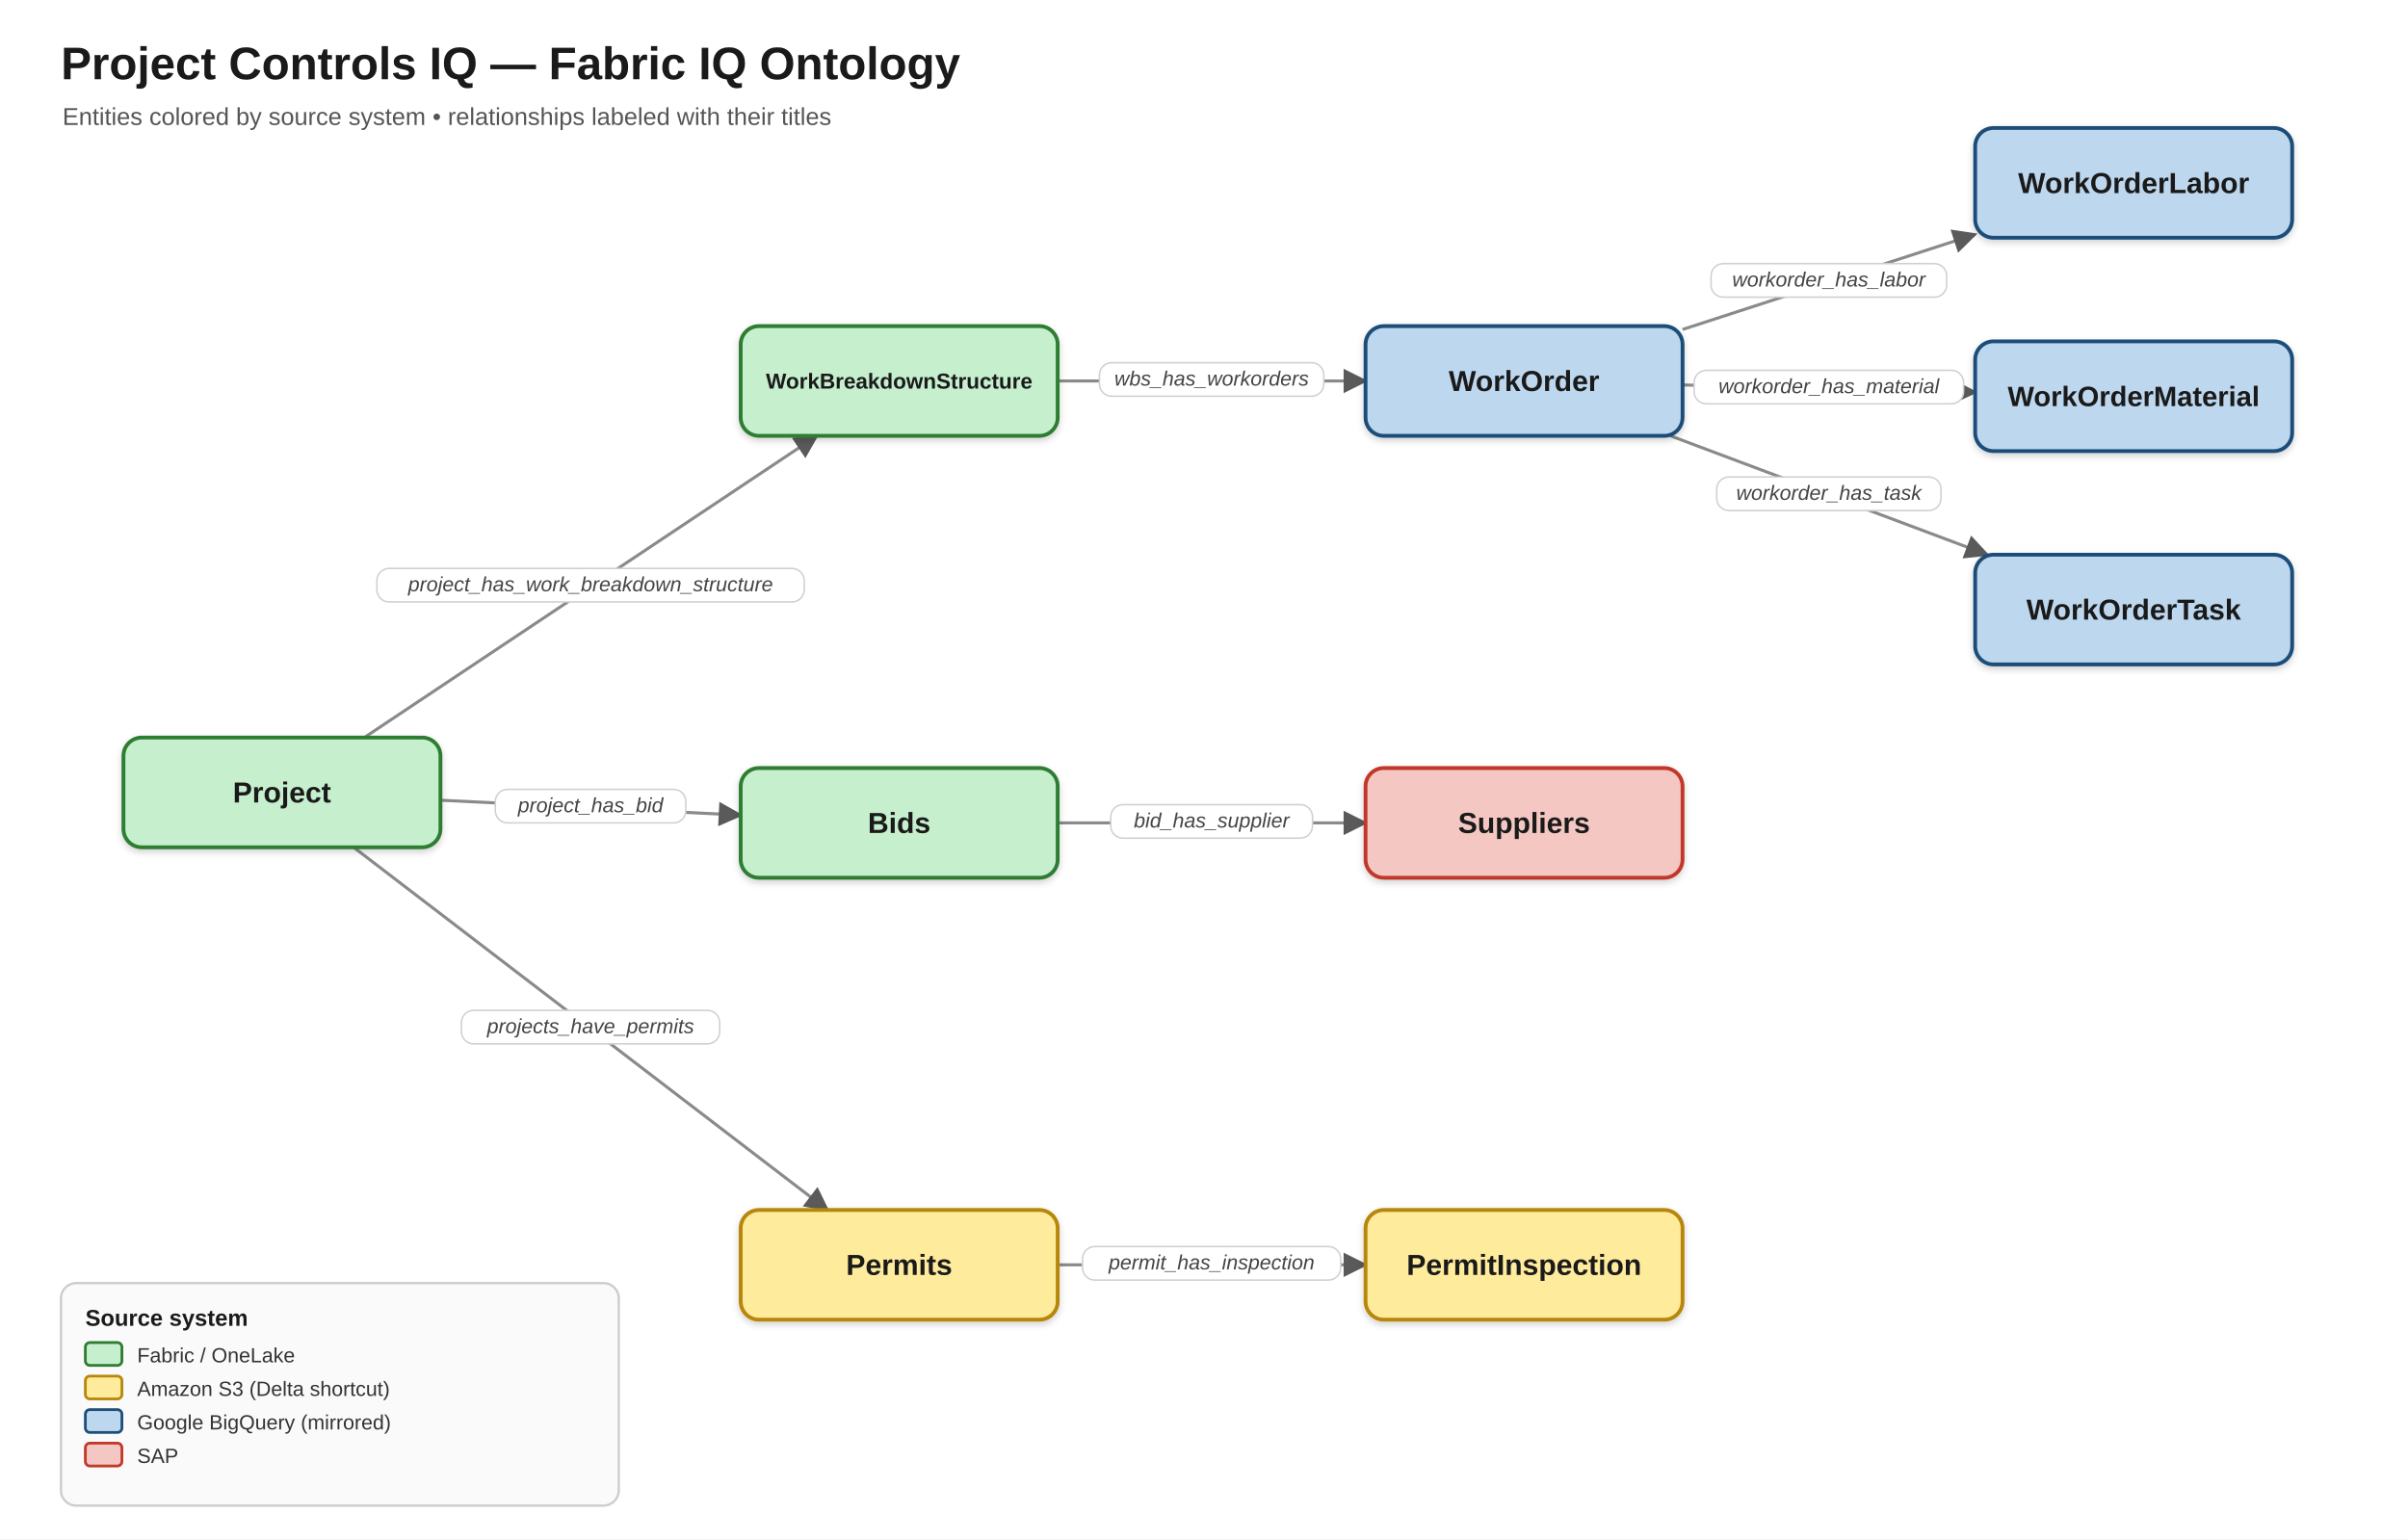
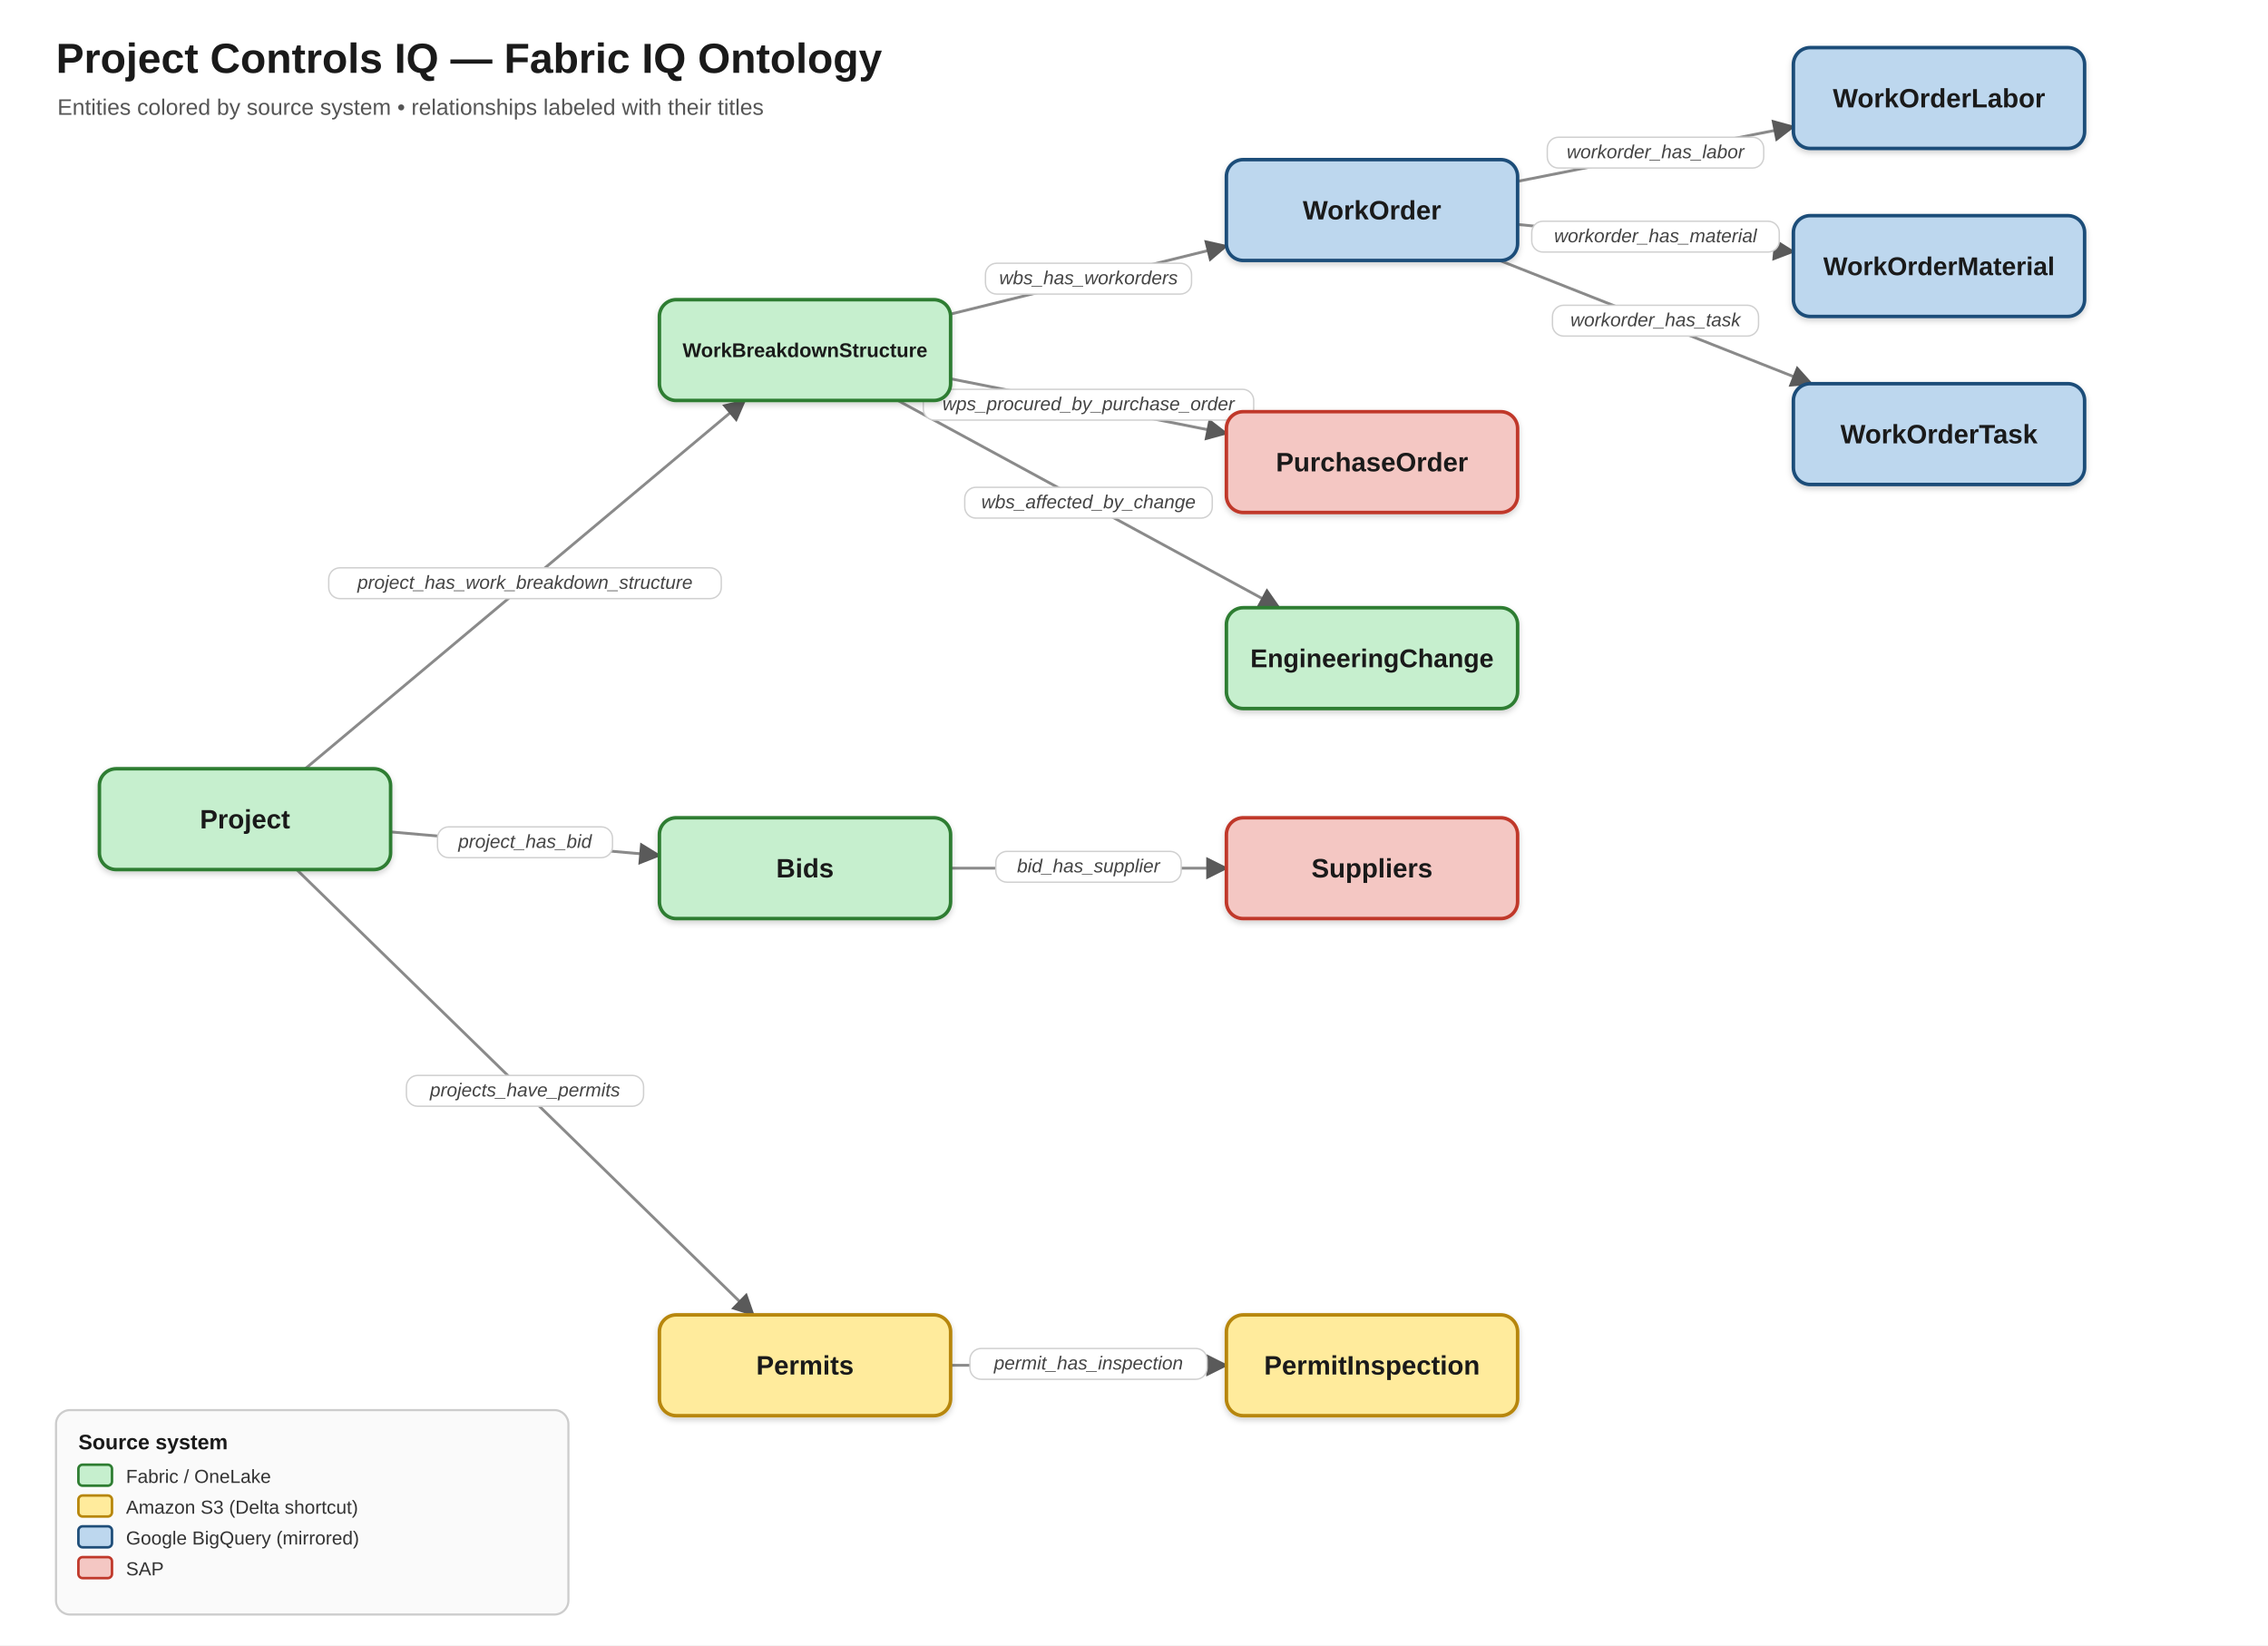
- <svg xmlns="http://www.w3.org/2000/svg" width="1580" height="1010" viewBox="0 0 1580 1010" font-family="Segoe UI, Arial, sans-serif">
-   <rect x="0" y="0" width="1580" height="1010" fill="#ffffff" />
+ <svg xmlns="http://www.w3.org/2000/svg" width="1620" height="1175" viewBox="0 0 1620 1175" font-family="Segoe UI, Arial, sans-serif">
+   <rect x="0" y="0" width="1620" height="1175" fill="#ffffff" />
  <defs>
    <marker id="arrow" viewBox="0 0 10 10" refX="9" refY="5" markerWidth="8" markerHeight="8" orient="auto-start-reverse">
      <path d="M0,0 L10,5 L0,10 z" fill="#5a5a5a" />
    </marker>
    <filter id="shadow" x="-20%" y="-20%" width="140%" height="140%">
      <feDropShadow dx="0" dy="2" stdDeviation="2.2" flood-color="#000" flood-opacity="0.18" />
    </filter>
  </defs>
  <text x="40" y="52" font-size="30" font-weight="700" fill="#1a1a1a">Project Controls IQ — Fabric IQ Ontology</text>
  <text x="41" y="82" font-size="16" fill="#555">Entities colored by source system • relationships labeled with their titles</text>
-   <path d="M239.0,484.0 L536.0,286.0" fill="none" stroke="#8a8a8a" stroke-width="2" marker-end="url(#arrow)" />
-   <path d="M289.0,525.1 L486.0,534.9" fill="none" stroke="#8a8a8a" stroke-width="2" marker-end="url(#arrow)" />
-   <path d="M232.0,556.0 L543.0,794.0" fill="none" stroke="#8a8a8a" stroke-width="2" marker-end="url(#arrow)" />
-   <path d="M694.0,250.0 L896.0,250.0" fill="none" stroke="#8a8a8a" stroke-width="2" marker-end="url(#arrow)" />
-   <path d="M1104.0,216.2 L1296.0,153.8" fill="none" stroke="#8a8a8a" stroke-width="2" marker-end="url(#arrow)" />
-   <path d="M1104.0,252.6 L1296.0,257.4" fill="none" stroke="#8a8a8a" stroke-width="2" marker-end="url(#arrow)" />
-   <path d="M1096.0,286.0 L1304.0,364.0" fill="none" stroke="#8a8a8a" stroke-width="2" marker-end="url(#arrow)" />
-   <path d="M694.0,540.0 L896.0,540.0" fill="none" stroke="#8a8a8a" stroke-width="2" marker-end="url(#arrow)" />
-   <path d="M694.0,830.0 L896.0,830.0" fill="none" stroke="#8a8a8a" stroke-width="2" marker-end="url(#arrow)" />
+   <path d="M218.0,549.0 L532.0,286.0" fill="none" stroke="#8a8a8a" stroke-width="2" marker-end="url(#arrow)" />
+   <path d="M279.0,594.1 L471.0,610.9" fill="none" stroke="#8a8a8a" stroke-width="2" marker-end="url(#arrow)" />
+   <path d="M211.9,621.0 L538.1,939.0" fill="none" stroke="#8a8a8a" stroke-width="2" marker-end="url(#arrow)" />
+   <path d="M679.0,224.3 L876.0,175.7" fill="none" stroke="#8a8a8a" stroke-width="2" marker-end="url(#arrow)" />
+   <path d="M679.0,270.5 L876.0,309.5" fill="none" stroke="#8a8a8a" stroke-width="2" marker-end="url(#arrow)" />
+   <path d="M641.3,286.0 L913.7,434.0" fill="none" stroke="#8a8a8a" stroke-width="2" marker-end="url(#arrow)" />
+   <path d="M1084.0,129.5 L1281.0,90.5" fill="none" stroke="#8a8a8a" stroke-width="2" marker-end="url(#arrow)" />
+   <path d="M1084.0,160.3 L1281.0,179.7" fill="none" stroke="#8a8a8a" stroke-width="2" marker-end="url(#arrow)" />
+   <path d="M1071.1,186.0 L1293.9,274.0" fill="none" stroke="#8a8a8a" stroke-width="2" marker-end="url(#arrow)" />
+   <path d="M679.0,620.0 L876.0,620.0" fill="none" stroke="#8a8a8a" stroke-width="2" marker-end="url(#arrow)" />
+   <path d="M679.0,975.0 L876.0,975.0" fill="none" stroke="#8a8a8a" stroke-width="2" marker-end="url(#arrow)" />
  <g>
-     <rect x="247.3" y="373.0" width="280.4" height="22" rx="8" fill="#ffffff" stroke="#d0d0d0" stroke-width="1" />
-     <text x="387.5" y="388.0" font-size="13.5" font-style="italic" text-anchor="middle" fill="#444">project_has_work_breakdown_structure</text>
+     <rect x="234.8" y="405.5" width="280.4" height="22" rx="8" fill="#ffffff" stroke="#d0d0d0" stroke-width="1" />
+     <text x="375.0" y="420.5" font-size="13.5" font-style="italic" text-anchor="middle" fill="#444">project_has_work_breakdown_structure</text>
  </g>
  <g>
-     <rect x="325.0" y="518.0" width="125.0" height="22" rx="8" fill="#ffffff" stroke="#d0d0d0" stroke-width="1" />
-     <text x="387.5" y="533.0" font-size="13.5" font-style="italic" text-anchor="middle" fill="#444">project_has_bid</text>
+     <rect x="312.5" y="590.5" width="125.0" height="22" rx="8" fill="#ffffff" stroke="#d0d0d0" stroke-width="1" />
+     <text x="375.0" y="605.5" font-size="13.5" font-style="italic" text-anchor="middle" fill="#444">project_has_bid</text>
  </g>
  <g>
-     <rect x="302.8" y="663.0" width="169.4" height="22" rx="8" fill="#ffffff" stroke="#d0d0d0" stroke-width="1" />
-     <text x="387.5" y="678.0" font-size="13.5" font-style="italic" text-anchor="middle" fill="#444">projects_have_permits</text>
+     <rect x="290.3" y="768.0" width="169.4" height="22" rx="8" fill="#ffffff" stroke="#d0d0d0" stroke-width="1" />
+     <text x="375.0" y="783.0" font-size="13.5" font-style="italic" text-anchor="middle" fill="#444">projects_have_permits</text>
  </g>
  <g>
-     <rect x="721.4" y="238.0" width="147.2" height="22" rx="8" fill="#ffffff" stroke="#d0d0d0" stroke-width="1" />
-     <text x="795.0" y="253.0" font-size="13.5" font-style="italic" text-anchor="middle" fill="#444">wbs_has_workorders</text>
+     <rect x="703.9" y="188.0" width="147.2" height="22" rx="8" fill="#ffffff" stroke="#d0d0d0" stroke-width="1" />
+     <text x="777.5" y="203.0" font-size="13.5" font-style="italic" text-anchor="middle" fill="#444">wbs_has_workorders</text>
  </g>
  <g>
-     <rect x="1122.7" y="173.0" width="154.6" height="22" rx="8" fill="#ffffff" stroke="#d0d0d0" stroke-width="1" />
-     <text x="1200.0" y="188.0" font-size="13.5" font-style="italic" text-anchor="middle" fill="#444">workorder_has_labor</text>
+     <rect x="659.5" y="278.0" width="236.0" height="22" rx="8" fill="#ffffff" stroke="#d0d0d0" stroke-width="1" />
+     <text x="777.5" y="293.0" font-size="13.5" font-style="italic" text-anchor="middle" fill="#444">wps_procured_by_purchase_order</text>
  </g>
  <g>
-     <rect x="1111.6" y="243.0" width="176.8" height="22" rx="8" fill="#ffffff" stroke="#d0d0d0" stroke-width="1" />
-     <text x="1200.0" y="258.0" font-size="13.5" font-style="italic" text-anchor="middle" fill="#444">workorder_has_material</text>
+     <rect x="689.1" y="348.0" width="176.8" height="22" rx="8" fill="#ffffff" stroke="#d0d0d0" stroke-width="1" />
+     <text x="777.5" y="363.0" font-size="13.5" font-style="italic" text-anchor="middle" fill="#444">wbs_affected_by_change</text>
  </g>
  <g>
-     <rect x="1126.4" y="313.0" width="147.2" height="22" rx="8" fill="#ffffff" stroke="#d0d0d0" stroke-width="1" />
-     <text x="1200.0" y="328.0" font-size="13.5" font-style="italic" text-anchor="middle" fill="#444">workorder_has_task</text>
+     <rect x="1105.2" y="98.0" width="154.6" height="22" rx="8" fill="#ffffff" stroke="#d0d0d0" stroke-width="1" />
+     <text x="1182.5" y="113.0" font-size="13.5" font-style="italic" text-anchor="middle" fill="#444">workorder_has_labor</text>
  </g>
  <g>
-     <rect x="728.8" y="528.0" width="132.4" height="22" rx="8" fill="#ffffff" stroke="#d0d0d0" stroke-width="1" />
-     <text x="795.0" y="543.0" font-size="13.5" font-style="italic" text-anchor="middle" fill="#444">bid_has_supplier</text>
+     <rect x="1094.1" y="158.0" width="176.8" height="22" rx="8" fill="#ffffff" stroke="#d0d0d0" stroke-width="1" />
+     <text x="1182.5" y="173.0" font-size="13.5" font-style="italic" text-anchor="middle" fill="#444">workorder_has_material</text>
  </g>
  <g>
-     <rect x="710.3" y="818.0" width="169.4" height="22" rx="8" fill="#ffffff" stroke="#d0d0d0" stroke-width="1" />
-     <text x="795.0" y="833.0" font-size="13.5" font-style="italic" text-anchor="middle" fill="#444">permit_has_inspection</text>
+     <rect x="1108.9" y="218.0" width="147.2" height="22" rx="8" fill="#ffffff" stroke="#d0d0d0" stroke-width="1" />
+     <text x="1182.5" y="233.0" font-size="13.5" font-style="italic" text-anchor="middle" fill="#444">workorder_has_task</text>
  </g>
-   <rect x="81.0" y="484.0" width="208" height="72" rx="12" fill="#C6EFCE" stroke="#2E7D32" stroke-width="2.5" filter="url(#shadow)" />
-   <text x="185" y="526.6" font-size="19.0" font-weight="700" text-anchor="middle" fill="#1a1a1a">Project</text>
-   <rect x="486.0" y="214.0" width="208" height="72" rx="12" fill="#C6EFCE" stroke="#2E7D32" stroke-width="2.5" filter="url(#shadow)" />
-   <text x="590" y="255.0" font-size="14.2" font-weight="700" text-anchor="middle" fill="#1a1a1a">WorkBreakdownStructure</text>
-   <rect x="486.0" y="504.0" width="208" height="72" rx="12" fill="#C6EFCE" stroke="#2E7D32" stroke-width="2.5" filter="url(#shadow)" />
-   <text x="590" y="546.6" font-size="19.0" font-weight="700" text-anchor="middle" fill="#1a1a1a">Bids</text>
-   <rect x="486.0" y="794.0" width="208" height="72" rx="12" fill="#FFEB9C" stroke="#B7860B" stroke-width="2.5" filter="url(#shadow)" />
-   <text x="590" y="836.6" font-size="19.0" font-weight="700" text-anchor="middle" fill="#1a1a1a">Permits</text>
-   <rect x="896.0" y="214.0" width="208" height="72" rx="12" fill="#BDD7EE" stroke="#1F4E79" stroke-width="2.5" filter="url(#shadow)" />
-   <text x="1000" y="256.6" font-size="19.0" font-weight="700" text-anchor="middle" fill="#1a1a1a">WorkOrder</text>
-   <rect x="896.0" y="504.0" width="208" height="72" rx="12" fill="#F4C7C3" stroke="#C0392B" stroke-width="2.5" filter="url(#shadow)" />
-   <text x="1000" y="546.6" font-size="19.0" font-weight="700" text-anchor="middle" fill="#1a1a1a">Suppliers</text>
-   <rect x="896.0" y="794.0" width="208" height="72" rx="12" fill="#FFEB9C" stroke="#B7860B" stroke-width="2.5" filter="url(#shadow)" />
-   <text x="1000" y="836.6" font-size="19.0" font-weight="700" text-anchor="middle" fill="#1a1a1a">PermitInspection</text>
-   <rect x="1296.0" y="84.0" width="208" height="72" rx="12" fill="#BDD7EE" stroke="#1F4E79" stroke-width="2.5" filter="url(#shadow)" />
-   <text x="1400" y="126.7" font-size="19.0" font-weight="700" text-anchor="middle" fill="#1a1a1a">WorkOrderLabor</text>
-   <rect x="1296.0" y="224.0" width="208" height="72" rx="12" fill="#BDD7EE" stroke="#1F4E79" stroke-width="2.5" filter="url(#shadow)" />
-   <text x="1400" y="266.5" font-size="18.4" font-weight="700" text-anchor="middle" fill="#1a1a1a">WorkOrderMaterial</text>
-   <rect x="1296.0" y="364.0" width="208" height="72" rx="12" fill="#BDD7EE" stroke="#1F4E79" stroke-width="2.5" filter="url(#shadow)" />
-   <text x="1400" y="406.6" font-size="19.0" font-weight="700" text-anchor="middle" fill="#1a1a1a">WorkOrderTask</text>
-   <rect x="40" y="842" width="366" height="146" rx="10" fill="#fafafa" stroke="#cccccc" stroke-width="1.5" />
-   <text x="56" y="870" font-size="15" font-weight="700" fill="#1a1a1a">Source system</text>
-   <rect x="56" y="881" width="24" height="15" rx="3" fill="#C6EFCE" stroke="#2E7D32" stroke-width="1.8" />
-   <text x="90" y="894" font-size="13.5" fill="#333">Fabric / OneLake</text>
-   <rect x="56" y="903" width="24" height="15" rx="3" fill="#FFEB9C" stroke="#B7860B" stroke-width="1.8" />
-   <text x="90" y="916" font-size="13.5" fill="#333">Amazon S3 (Delta shortcut)</text>
-   <rect x="56" y="925" width="24" height="15" rx="3" fill="#BDD7EE" stroke="#1F4E79" stroke-width="1.8" />
-   <text x="90" y="938" font-size="13.5" fill="#333">Google BigQuery (mirrored)</text>
-   <rect x="56" y="947" width="24" height="15" rx="3" fill="#F4C7C3" stroke="#C0392B" stroke-width="1.8" />
-   <text x="90" y="960" font-size="13.5" fill="#333">SAP</text>
+   <g>
+     <rect x="711.3" y="608.0" width="132.4" height="22" rx="8" fill="#ffffff" stroke="#d0d0d0" stroke-width="1" />
+     <text x="777.5" y="623.0" font-size="13.5" font-style="italic" text-anchor="middle" fill="#444">bid_has_supplier</text>
+   </g>
+   <g>
+     <rect x="692.8" y="963.0" width="169.4" height="22" rx="8" fill="#ffffff" stroke="#d0d0d0" stroke-width="1" />
+     <text x="777.5" y="978.0" font-size="13.5" font-style="italic" text-anchor="middle" fill="#444">permit_has_inspection</text>
+   </g>
+   <rect x="71.0" y="549.0" width="208" height="72" rx="12" fill="#C6EFCE" stroke="#2E7D32" stroke-width="2.5" filter="url(#shadow)" />
+   <text x="175" y="591.6" font-size="19.0" font-weight="700" text-anchor="middle" fill="#1a1a1a">Project</text>
+   <rect x="471.0" y="214.0" width="208" height="72" rx="12" fill="#C6EFCE" stroke="#2E7D32" stroke-width="2.5" filter="url(#shadow)" />
+   <text x="575" y="255.0" font-size="14.2" font-weight="700" text-anchor="middle" fill="#1a1a1a">WorkBreakdownStructure</text>
+   <rect x="471.0" y="584.0" width="208" height="72" rx="12" fill="#C6EFCE" stroke="#2E7D32" stroke-width="2.5" filter="url(#shadow)" />
+   <text x="575" y="626.6" font-size="19.0" font-weight="700" text-anchor="middle" fill="#1a1a1a">Bids</text>
+   <rect x="471.0" y="939.0" width="208" height="72" rx="12" fill="#FFEB9C" stroke="#B7860B" stroke-width="2.5" filter="url(#shadow)" />
+   <text x="575" y="981.6" font-size="19.0" font-weight="700" text-anchor="middle" fill="#1a1a1a">Permits</text>
+   <rect x="876.0" y="114.0" width="208" height="72" rx="12" fill="#BDD7EE" stroke="#1F4E79" stroke-width="2.5" filter="url(#shadow)" />
+   <text x="980" y="156.7" font-size="19.0" font-weight="700" text-anchor="middle" fill="#1a1a1a">WorkOrder</text>
+   <rect x="876.0" y="294.0" width="208" height="72" rx="12" fill="#F4C7C3" stroke="#C0392B" stroke-width="2.5" filter="url(#shadow)" />
+   <text x="980" y="336.6" font-size="19.0" font-weight="700" text-anchor="middle" fill="#1a1a1a">PurchaseOrder</text>
+   <rect x="876.0" y="434.0" width="208" height="72" rx="12" fill="#C6EFCE" stroke="#2E7D32" stroke-width="2.5" filter="url(#shadow)" />
+   <text x="980" y="476.5" font-size="18.4" font-weight="700" text-anchor="middle" fill="#1a1a1a">EngineeringChange</text>
+   <rect x="876.0" y="584.0" width="208" height="72" rx="12" fill="#F4C7C3" stroke="#C0392B" stroke-width="2.5" filter="url(#shadow)" />
+   <text x="980" y="626.6" font-size="19.0" font-weight="700" text-anchor="middle" fill="#1a1a1a">Suppliers</text>
+   <rect x="876.0" y="939.0" width="208" height="72" rx="12" fill="#FFEB9C" stroke="#B7860B" stroke-width="2.5" filter="url(#shadow)" />
+   <text x="980" y="981.6" font-size="19.0" font-weight="700" text-anchor="middle" fill="#1a1a1a">PermitInspection</text>
+   <rect x="1281.0" y="34.0" width="208" height="72" rx="12" fill="#BDD7EE" stroke="#1F4E79" stroke-width="2.5" filter="url(#shadow)" />
+   <text x="1385" y="76.7" font-size="19.0" font-weight="700" text-anchor="middle" fill="#1a1a1a">WorkOrderLabor</text>
+   <rect x="1281.0" y="154.0" width="208" height="72" rx="12" fill="#BDD7EE" stroke="#1F4E79" stroke-width="2.5" filter="url(#shadow)" />
+   <text x="1385" y="196.5" font-size="18.4" font-weight="700" text-anchor="middle" fill="#1a1a1a">WorkOrderMaterial</text>
+   <rect x="1281.0" y="274.0" width="208" height="72" rx="12" fill="#BDD7EE" stroke="#1F4E79" stroke-width="2.5" filter="url(#shadow)" />
+   <text x="1385" y="316.6" font-size="19.0" font-weight="700" text-anchor="middle" fill="#1a1a1a">WorkOrderTask</text>
+   <rect x="40" y="1007" width="366" height="146" rx="10" fill="#fafafa" stroke="#cccccc" stroke-width="1.5" />
+   <text x="56" y="1035" font-size="15" font-weight="700" fill="#1a1a1a">Source system</text>
+   <rect x="56" y="1046" width="24" height="15" rx="3" fill="#C6EFCE" stroke="#2E7D32" stroke-width="1.8" />
+   <text x="90" y="1059" font-size="13.5" fill="#333">Fabric / OneLake</text>
+   <rect x="56" y="1068" width="24" height="15" rx="3" fill="#FFEB9C" stroke="#B7860B" stroke-width="1.8" />
+   <text x="90" y="1081" font-size="13.5" fill="#333">Amazon S3 (Delta shortcut)</text>
+   <rect x="56" y="1090" width="24" height="15" rx="3" fill="#BDD7EE" stroke="#1F4E79" stroke-width="1.8" />
+   <text x="90" y="1103" font-size="13.5" fill="#333">Google BigQuery (mirrored)</text>
+   <rect x="56" y="1112" width="24" height="15" rx="3" fill="#F4C7C3" stroke="#C0392B" stroke-width="1.8" />
+   <text x="90" y="1125" font-size="13.5" fill="#333">SAP</text>
</svg>
